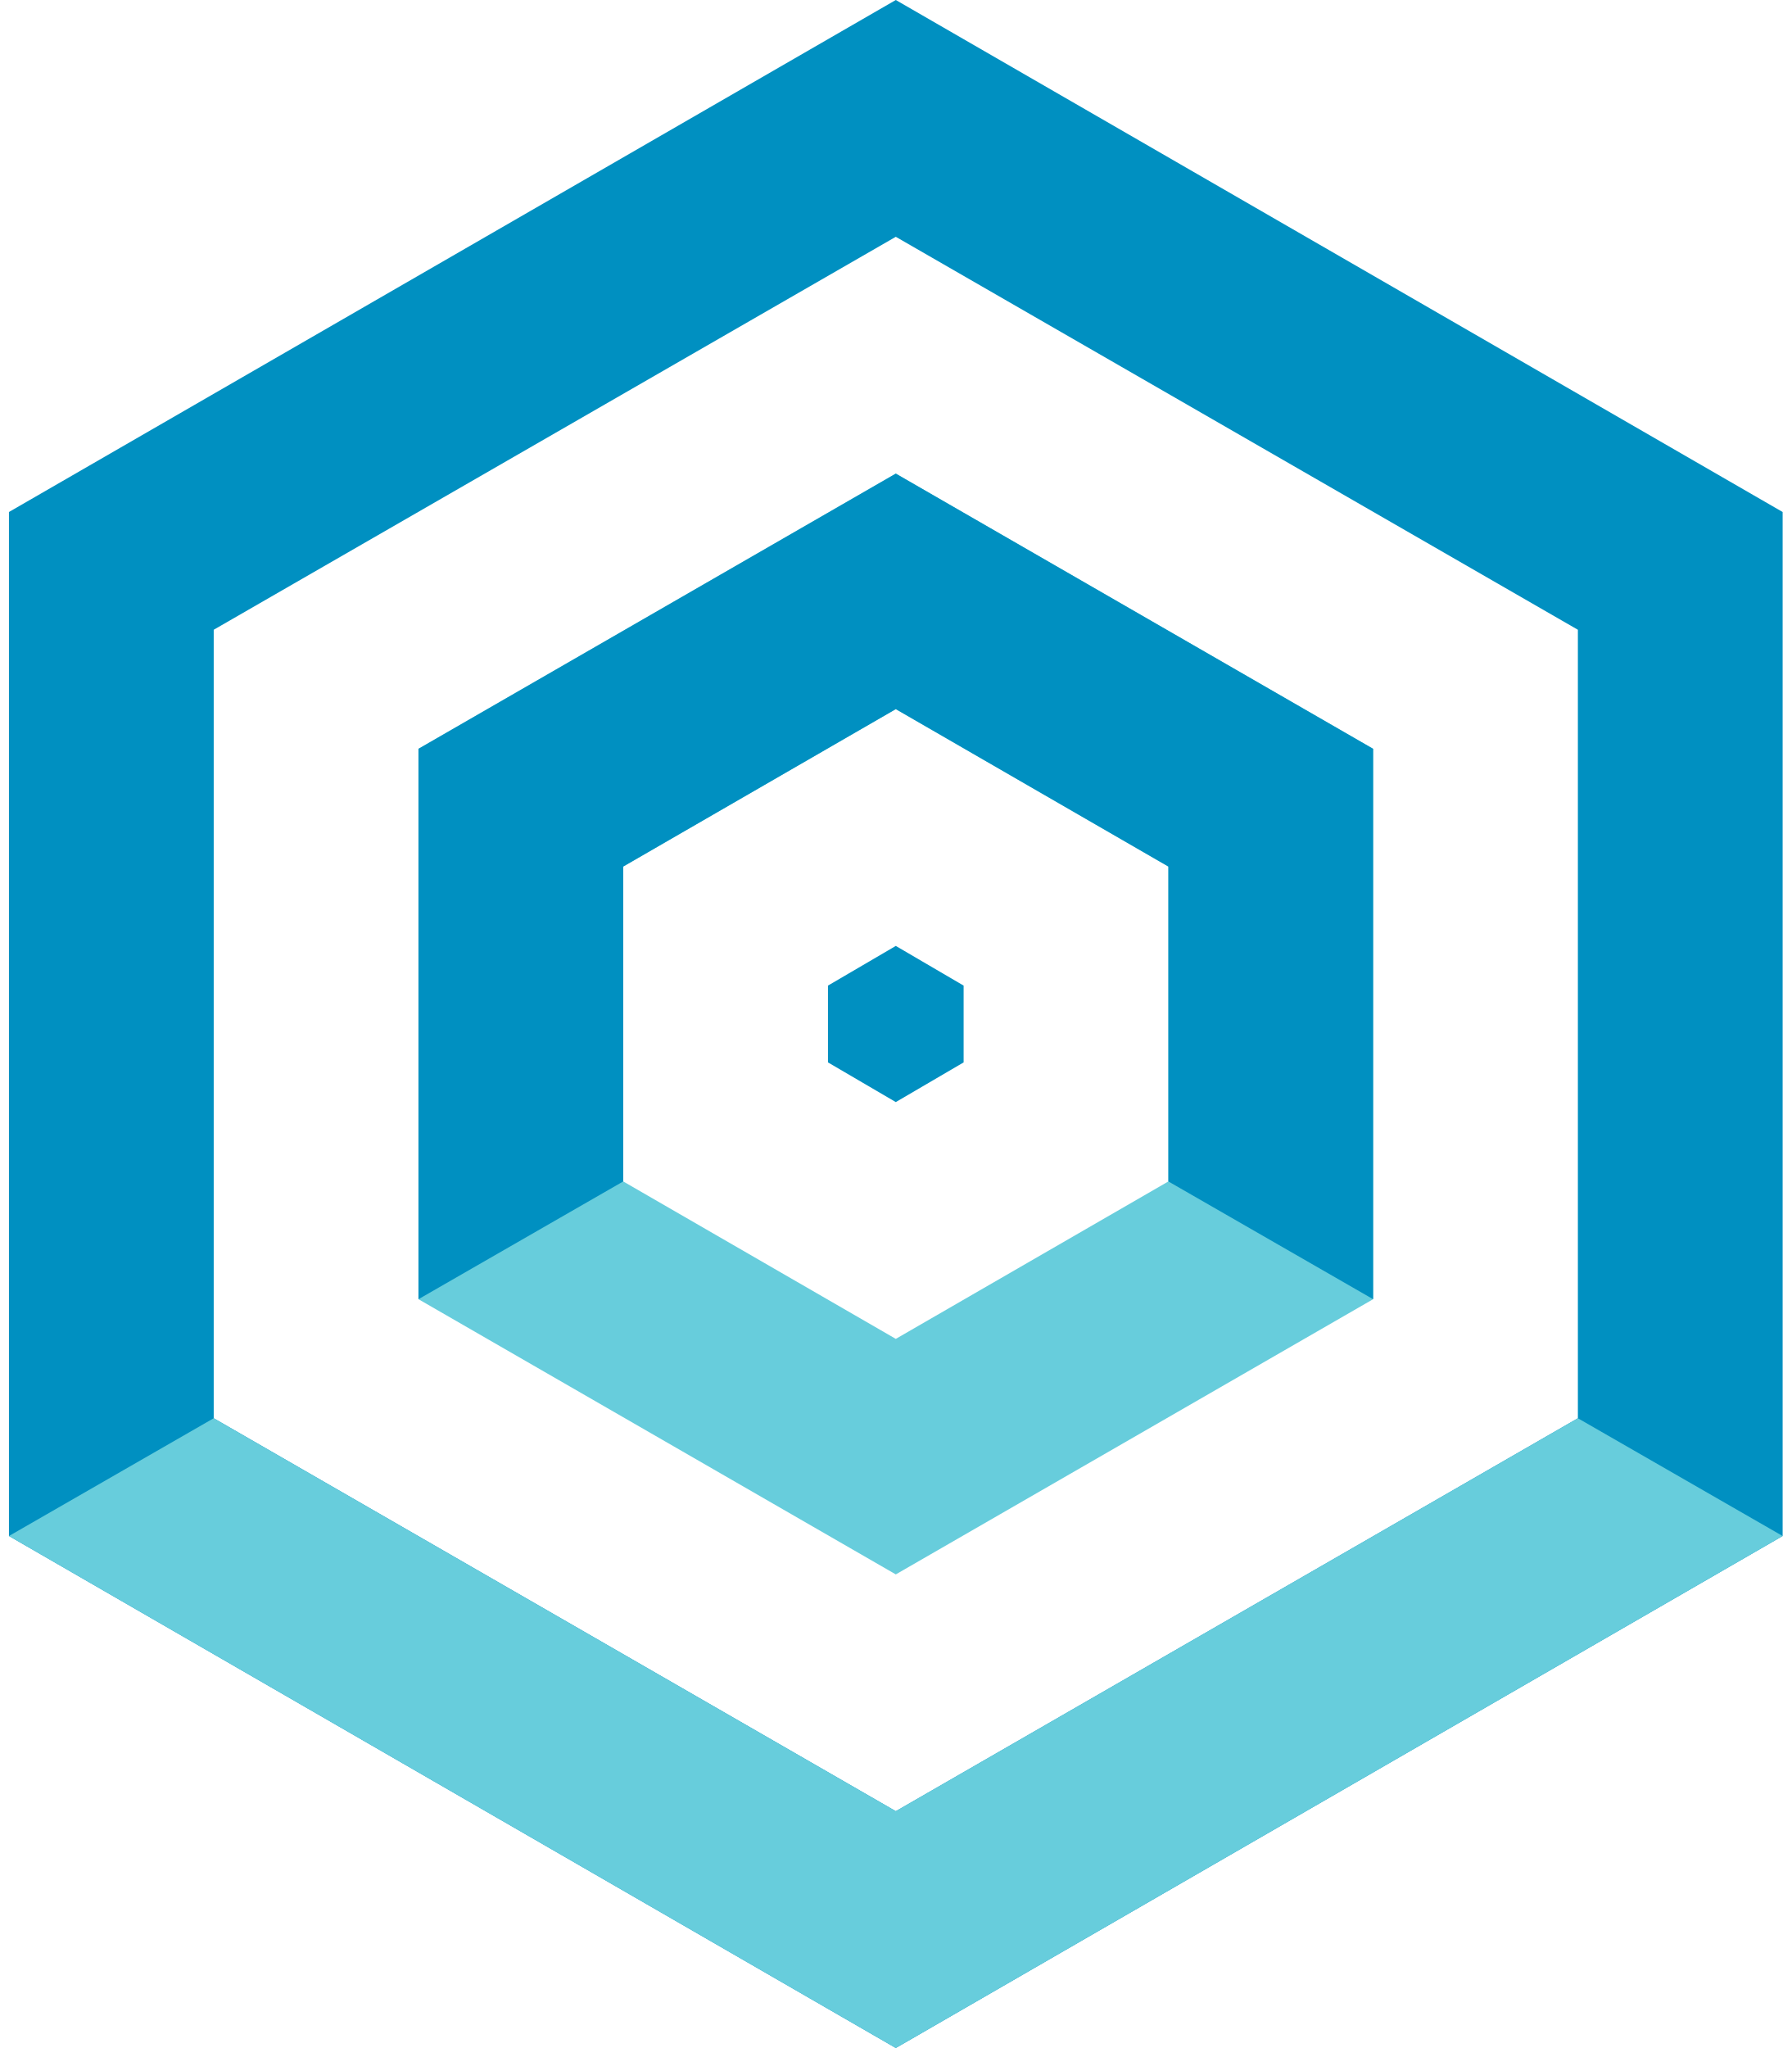
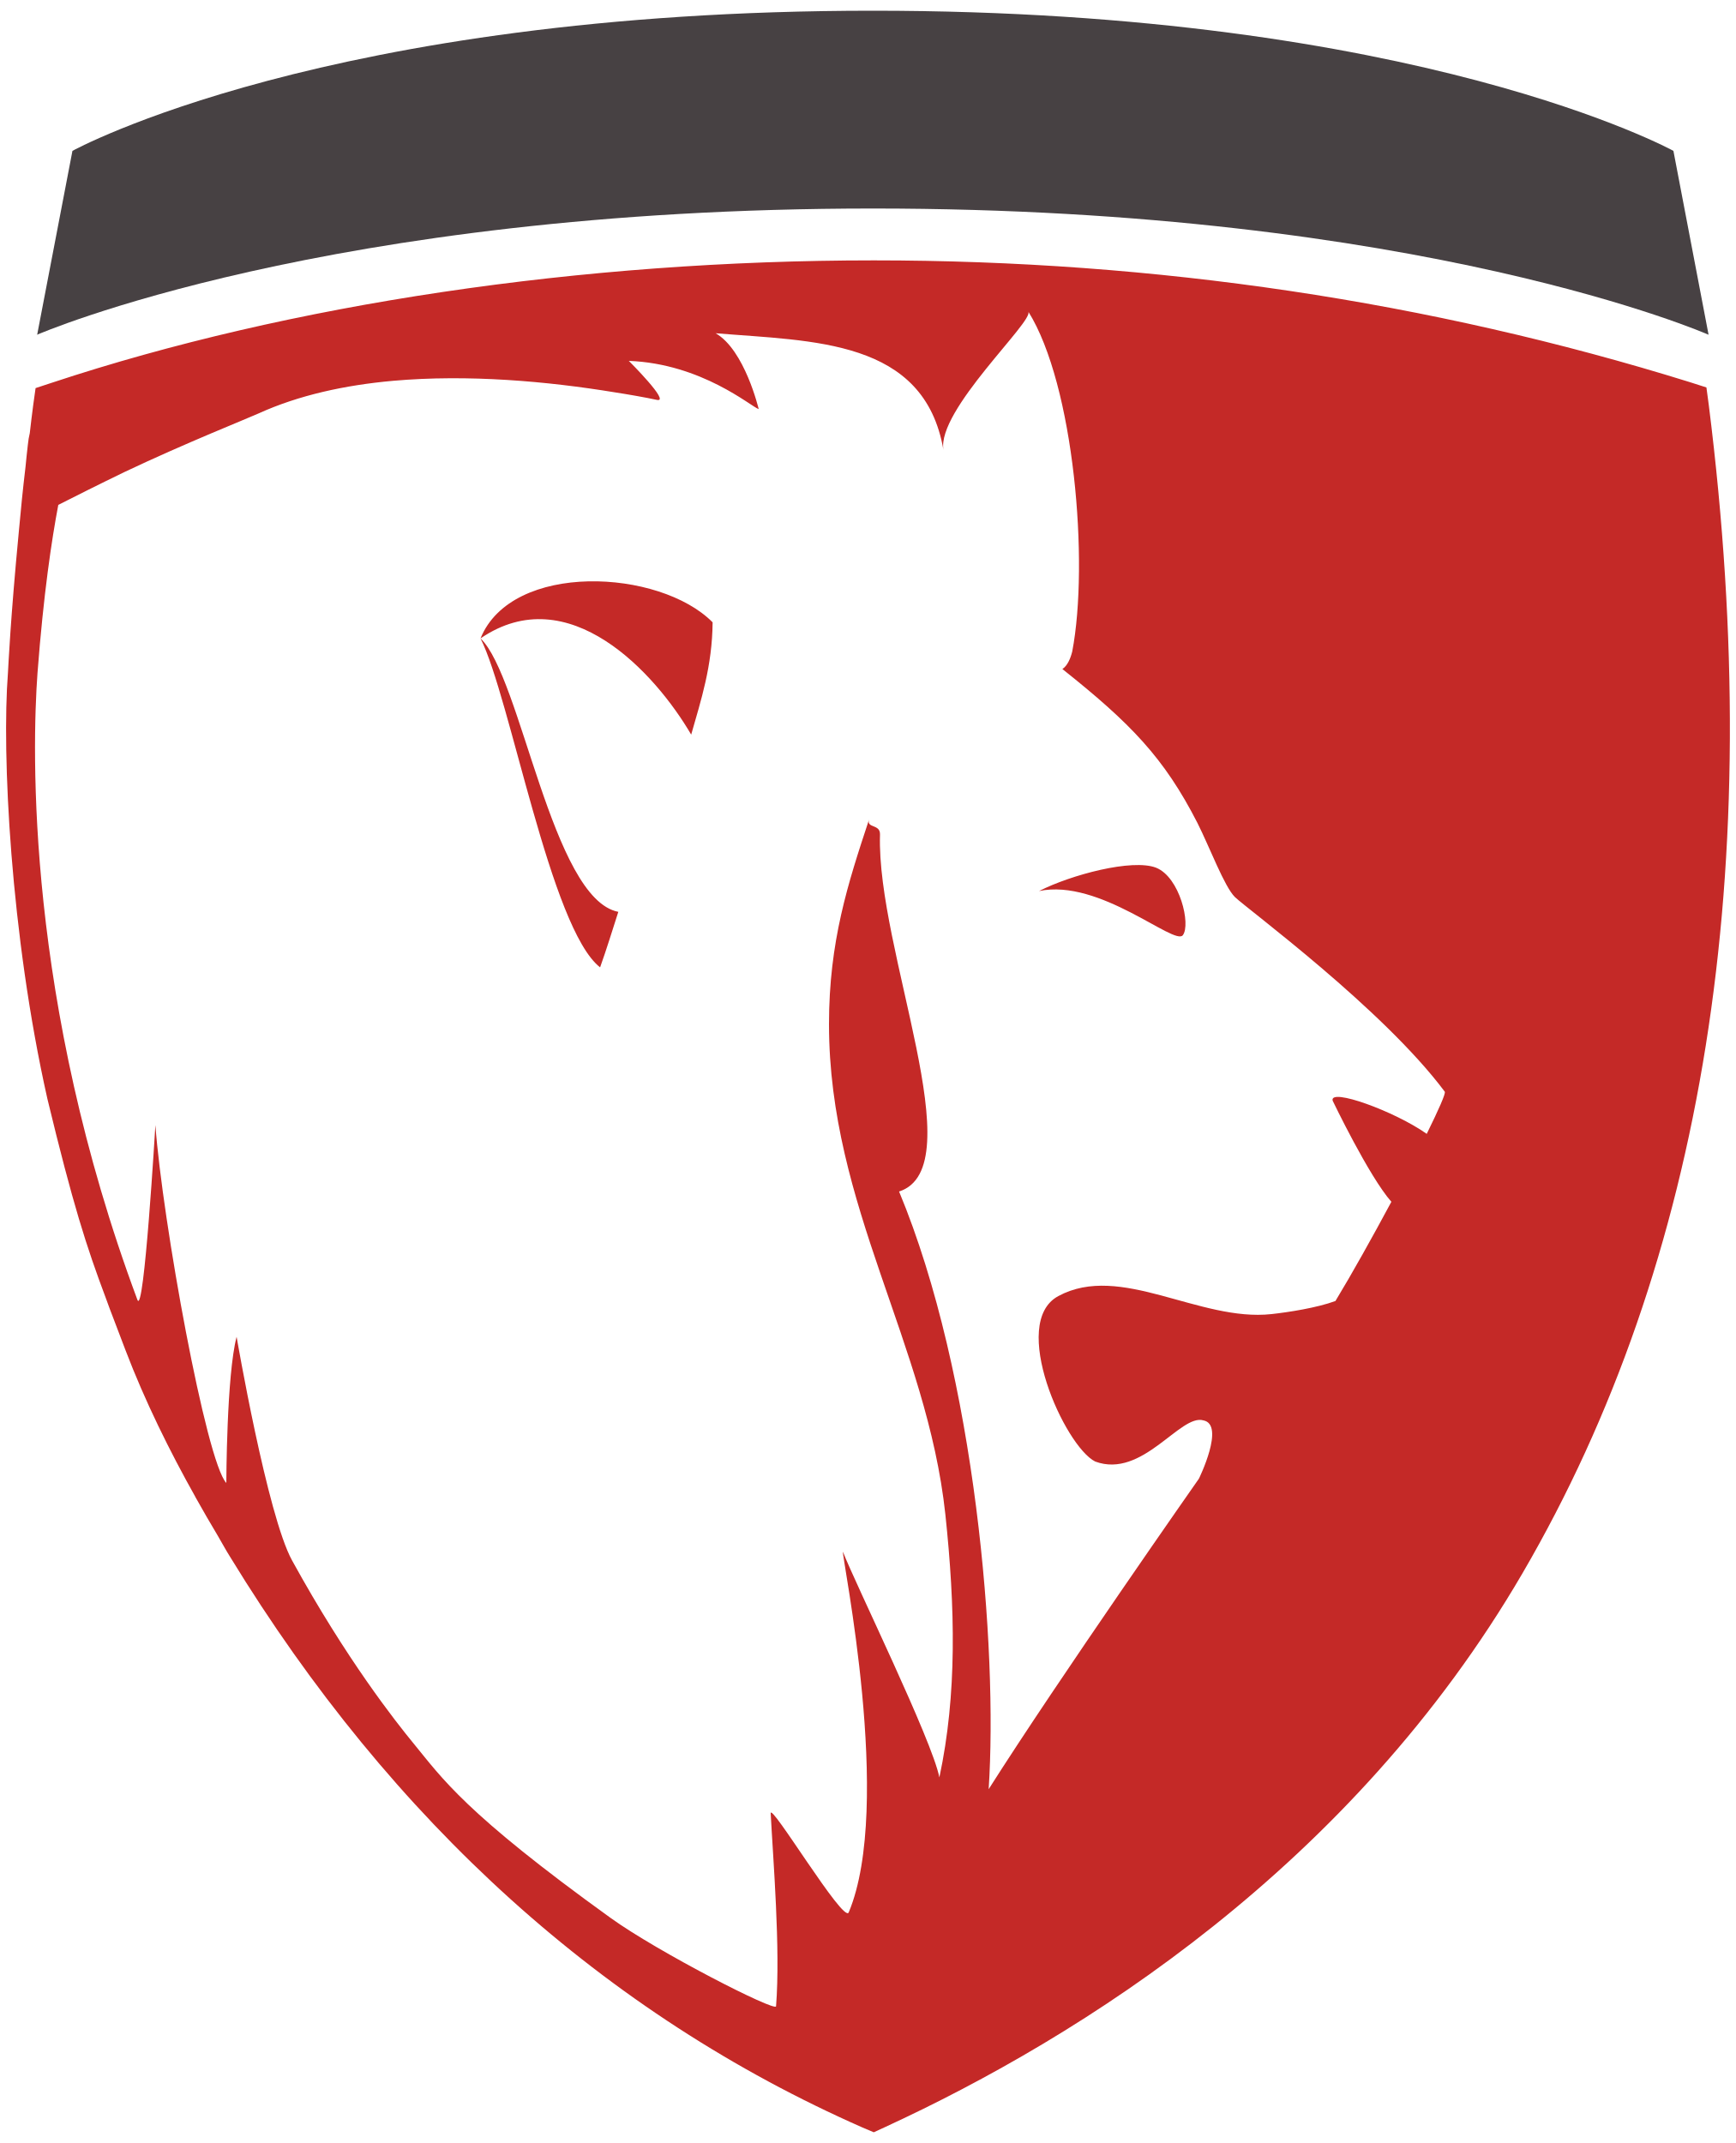
- <svg xmlns="http://www.w3.org/2000/svg" xml:space="preserve" width="14mm" height="16mm" version="1.1" style="shape-rendering:geometricPrecision; text-rendering:geometricPrecision; image-rendering:optimizeQuality; fill-rule:evenodd; clip-rule:evenodd" viewBox="0 0 1400 1600">
+ <svg xmlns="http://www.w3.org/2000/svg" xml:space="preserve" width="81mm" height="100mm" version="1.1" style="shape-rendering:geometricPrecision; text-rendering:geometricPrecision; image-rendering:optimizeQuality; fill-rule:evenodd; clip-rule:evenodd" viewBox="0 0 8100 10000">
  <defs>
    <style type="text/css">
   
-     .fil1 {fill:none}
-     .fil2 {fill:#0090C1}
-     .fil0 {fill:#67CDDC}
+     .fil1 {fill:#C42927;fill-rule:nonzero}
+     .fil0 {fill:#474143;fill-rule:nonzero}
   
  </style>
  </defs>
  <g id="Layer_x0020_1">
-     <g id="_1066456960">
-       <path class="fil0" d="M700 370l-373 215 0 430 373 215 373 -215 0 -430 -373 -215zm0 184l-213 123 0 246 213 123 213 -123 0 -246 -213 -123z" />
-       <polygon class="fil1" points="700,739 647,770 647,830 700,861 753,830 753,770 " />
-       <path class="fil2" d="M700 0l-693 400 0 800 693 400 693 -400 0 -800 -693 -400zm-533 1108l0 -616 533 -307 533 307 0 616 -533 307 -533 -307z" />
-       <polygon class="fil0" points="7,1200 700,1600 1393,1200 1233,1108 700,1415 167,1108 " />
-       <polygon class="fil2" points="1073,585 1073,1015 913,923 913,677 700,554 487,677 487,923 327,1015 327,585 700,370 " />
-       <polygon class="fil2" points="700,739 647,770 647,830 700,861 753,830 753,770 " />
+     <g id="_799340688">
+       <path class="fil0" d="M7808 704c0,0 -1187,-654 -3735,-654 -2552,0 -3735,654 -3735,654l-164 855 -1 3c0,0 1348,-589 3900,-589 2562,0 3899,589 3899,589l-164 -858z" />
+       <path class="fil1" d="M7973 1890l-11 -82 -78 -25c-1212,-377 -2493,-568 -3807,-568 -1362,0 -2724,203 -3835,571l-76 25 -11 79c-6,44 -11,88 -16,131 -4,16 -7,34 -9,54 -4,36 -8,70 -11,104 -12,100 -22,200 -31,300 -40,417 -49,631 -51,662 -29,372 11,1217 184,1986 119,493 182,689 273,931 12,33 24,66 37,99 17,44 35,91 54,142 91,239 207,473 326,685 0,1 1,2 2,4 34,61 69,121 103,178 20,34 38,68 59,101 756,1237 1749,2132 2950,2661l52 22 52 -24c917,-423 2177,-1216 2975,-2585 849,-1457 1141,-3291 869,-5451zm-3590 6404c-33,-172 -393,-905 -450,-1053 -6,23 236,1184 27,1683 -23,54 -367,-519 -364,-462 11,214 46,631 25,900 -2,28 -553,-254 -773,-413 -680,-490 -785,-651 -918,-813 -83,-101 -313,-392 -567,-854 -116,-210 -259,-1044 -259,-1044 -47,178 -48,682 -48,682 -94,-98 -298,-1223 -331,-1670 0,0 -53,898 -84,815 -520,-1395 -492,-2568 -466,-2925 28,-368 66,-621 97,-784 79,-40 182,-92 308,-153 282,-134 579,-252 627,-274 187,-85 403,-132 627,-152 350,-31 720,2 1036,54 53,8 145,24 195,35 66,14 -131,-182 -131,-182 341,13 571,214 606,225 0,0 -65,-276 -201,-354 454,38 974,26 1063,545 -32,-185 424,-602 396,-646 214,342 284,1172 205,1586 -8,32 -22,66 -46,82 318,253 474,413 630,718 57,113 126,298 175,346 58,56 690,521 979,908 6,7 -29,85 -84,197 -150,-106 -455,-216 -439,-155 0,0 169,353 274,472 -88,164 -184,336 -261,463 -88,32 -217,52 -298,61 -337,37 -705,-241 -995,-84 -231,124 30,701 172,772 221,82 397,-224 505,-192 103,20 -21,272 -21,272 0,0 -653,932 -981,1449 43,-653 -60,-1928 -418,-2789 349,-112 -106,-1128 -89,-1665 2,-52 -64,-28 -51,-71 -99,299 -187,570 -187,955 0,849 457,1488 543,2288 46,435 55,840 -28,1227zm-2141 -5315l0 0c411,-281 815,161 983,449 46,-162 98,-318 100,-524 -247,-250 -937,-285 -1083,75zm558 1535l0 0c30,-84 57,-172 85,-259 -310,-60 -453,-1096 -643,-1276 139,274 326,1354 558,1535zm2594 -465l0 0c-111,-43 -397,33 -546,109 283,-60 632,257 671,206 38,-50 -14,-271 -125,-315z" />
    </g>
  </g>
</svg>
